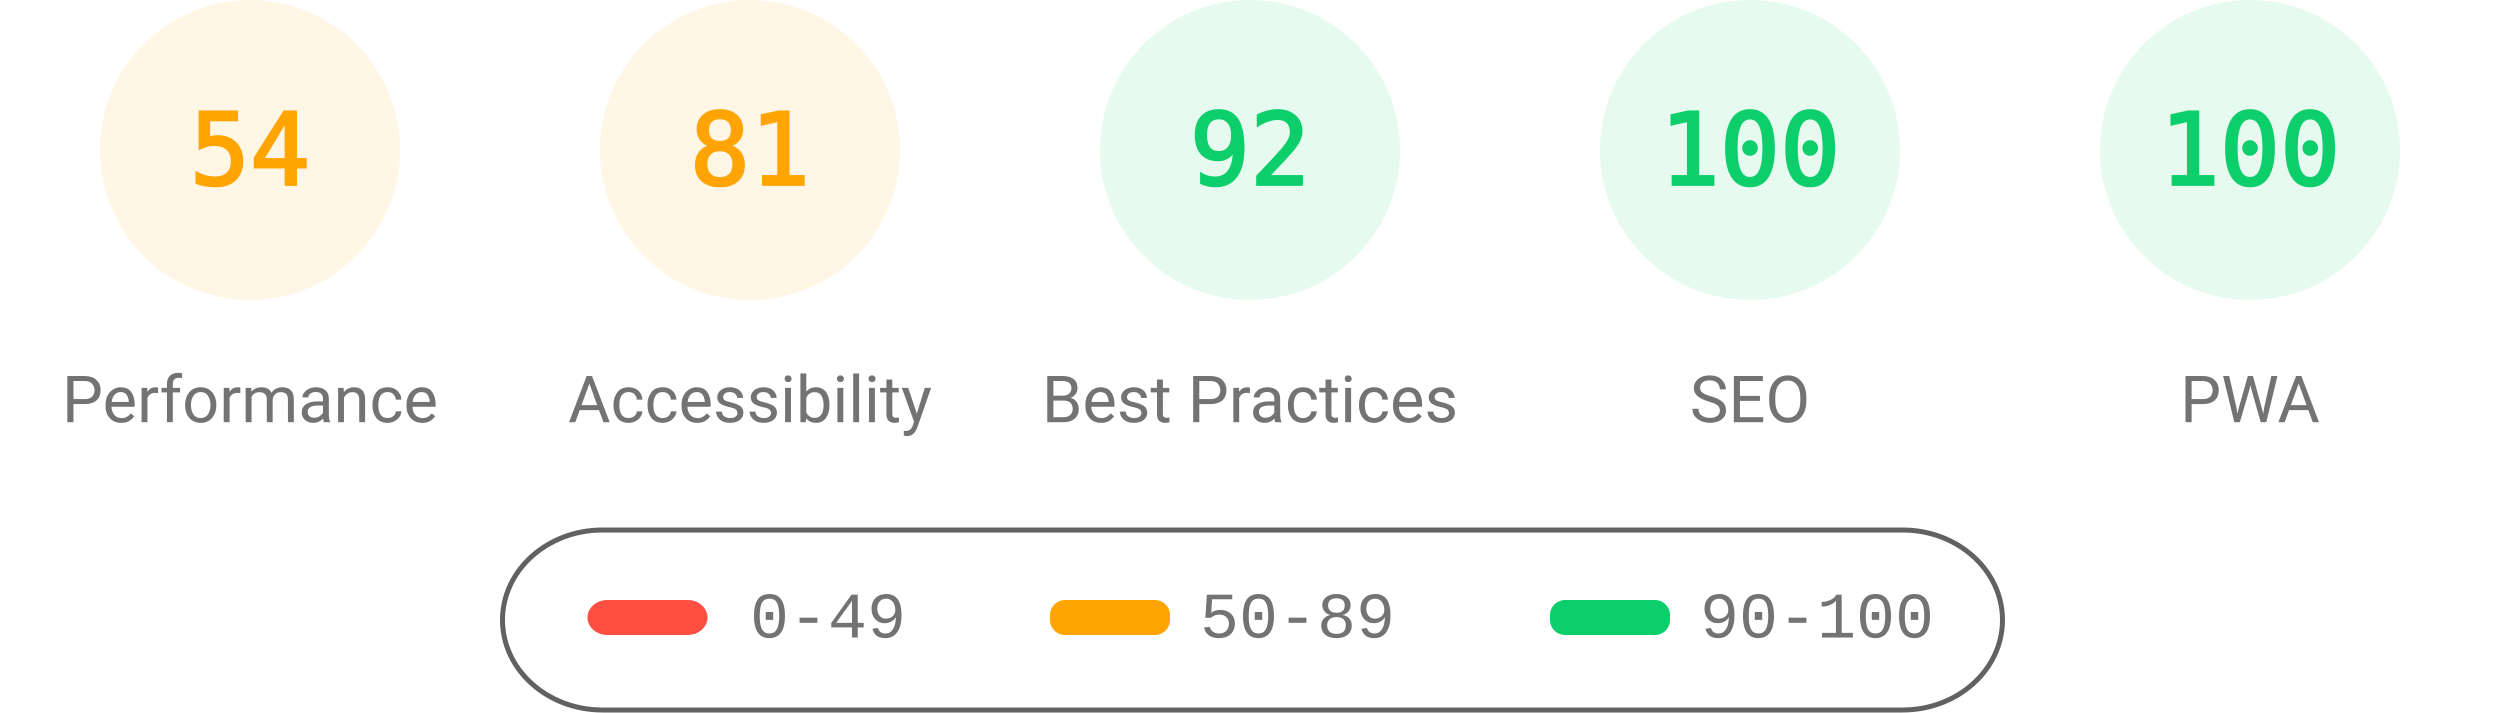
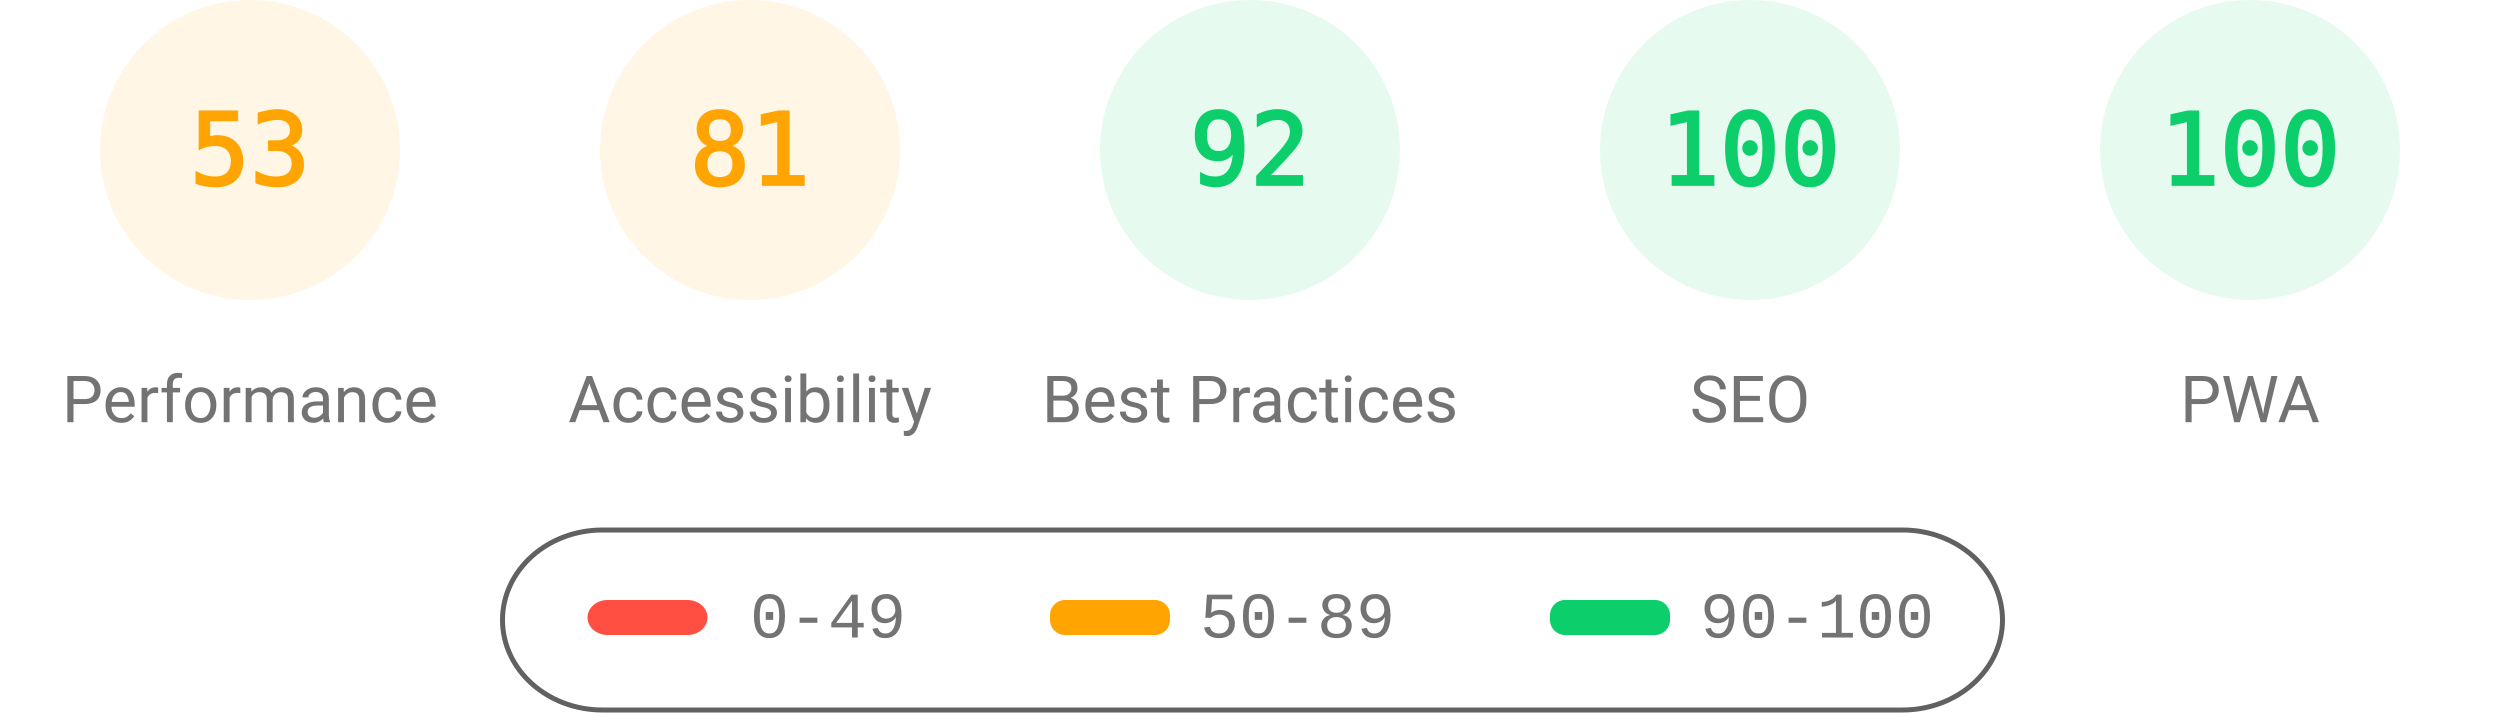
<svg xmlns="http://www.w3.org/2000/svg" fill="none" width="1000" height="285">
  <style>.gauge-base{opacity:.1}.gauge-arc{fill:none;animation-delay:250ms;stroke-linecap:round;transform:rotate(-90deg);transform-origin:100px 60px;animation:load-gauge 1s ease forwards}.guage-text{font-size:40px;font-family:monospace;text-align:center}.guage-red{color:#ff4e42;fill:#ff4e42;stroke:#ff4e42}.guage-orange{color:#ffa400;fill:#ffa400;stroke:#ffa400}.guage-green{color:#0cce6b;fill:#0cce6b;stroke:#0cce6b}.guage-undefined{color:#5c5c5c;fill:#5c5c5c;stroke:#5c5c5c}.guage-title{color:#737373;fill:#737373;stroke:none;font-size:26px;line-height:26px;font-family:Roboto,Halvetica,Arial,sans-serif}@keyframes load-gauge{from{stroke-dasharray:0 352.858}}</style>
  <svg class="guage-div guage-perf guage-orange" viewBox="0 0 200 200" width="200" height="200">
    <circle class="gauge-base" r="56" cx="100" cy="60" stroke-width="8" />
-     <circle class="gauge-arc guage-arc-1" r="56" cx="100" cy="60" stroke-width="8" style="stroke-dasharray:190.003,351.858" />
-     <text class="guage-text" x="100" y="60" alignment-baseline="central" dominant-baseline="central" text-anchor="middle">54</text>
+     <circle class="gauge-arc guage-arc-1" r="56" cx="100" cy="60" stroke-width="8" style="stroke-dasharray:186.485,351.858" />
+     <text class="guage-text" x="100" y="60" alignment-baseline="central" dominant-baseline="central" text-anchor="middle">53</text>
    <text class="guage-title" x="100" y="160" alignment-baseline="central" dominant-baseline="central" text-anchor="middle">Performance</text>
  </svg>
  <svg class="guage-div guage-acc guage-orange" viewBox="0 0 200 200" width="200" height="200" x="200">
    <circle class="gauge-base" r="56" cx="100" cy="60" stroke-width="8" />
    <circle class="gauge-arc guage-arc-2" r="56" cx="100" cy="60" stroke-width="8" style="stroke-dasharray:285.005,351.858" />
    <text class="guage-text" x="100" y="60" alignment-baseline="central" dominant-baseline="central" text-anchor="middle">81</text>
    <text class="guage-title" x="100" y="160" alignment-baseline="central" dominant-baseline="central" text-anchor="middle">Accessibility</text>
  </svg>
  <svg class="guage-div guage-best guage-green" viewBox="0 0 200 200" width="200" height="200" x="400">
    <circle class="gauge-base" r="56" cx="100" cy="60" stroke-width="8" />
    <circle class="gauge-arc guage-arc-3" r="56" cx="100" cy="60" stroke-width="8" style="stroke-dasharray:323.709,351.858" />
    <text class="guage-text" x="100" y="60" alignment-baseline="central" dominant-baseline="central" text-anchor="middle">92</text>
    <text class="guage-title" x="100" y="160" alignment-baseline="central" dominant-baseline="central" text-anchor="middle">Best Practices</text>
  </svg>
  <svg class="guage-div guage-seo guage-green" viewBox="0 0 200 200" width="200" height="200" x="600">
    <circle class="gauge-base" r="56" cx="100" cy="60" stroke-width="8" />
    <circle class="gauge-arc guage-arc-4" r="56" cx="100" cy="60" stroke-width="8" style="stroke-dasharray:351.858,351.858" />
    <text class="guage-text" x="100" y="60" alignment-baseline="central" dominant-baseline="central" text-anchor="middle">100</text>
    <text class="guage-title" x="100" y="160" alignment-baseline="central" dominant-baseline="central" text-anchor="middle">SEO</text>
  </svg>
  <svg class="guage-div guage-pwa guage-green" viewBox="0 0 200 200" width="200" height="200" x="800">
    <circle class="gauge-base" r="56" cx="100" cy="60" stroke-width="8" />
    <circle class="gauge-arc guage-arc-4" r="56" cx="100" cy="60" stroke-width="8" style="stroke-dasharray:351.858,351.858" />
    <text class="guage-text" x="100" y="60" alignment-baseline="central" dominant-baseline="central" text-anchor="middle">100</text>
    <text class="guage-title" x="100" y="160" alignment-baseline="central" dominant-baseline="central" text-anchor="middle">PWA</text>
  </svg>
  <svg width="604" height="76" x="200" y="210">
    <path fill="none" id="canvas_background" d="M-1-1h604v80H-1z" />
    <rect fill-opacity="0" stroke="#616161" stroke-width="2" rx="40" id="svg_2" height="72" width="600" y="2" x="1" fill="#000" />
    <rect stroke="#000" rx="8" id="svg_3" height="14" width="48" y="30" x="35" stroke-opacity="null" stroke-width="0" fill="#ff4e42" />
    <rect stroke="#000" rx="6" id="svg_4" height="14" width="48" y="30" x="220" stroke-opacity="null" stroke-width="0" fill="#ffa400" />
    <rect stroke="#000" rx="6" id="svg_5" height="14" width="48" y="30" x="420" stroke-opacity="null" stroke-width="0" fill="#0cce6b" />
    <text xml:space="preserve" text-anchor="start" font-family="'Courier New', Courier, monospace" font-size="26" id="svg_6" y="45" x="100" stroke-opacity="null" stroke-width="0" stroke="#000" fill="#737373">0-49</text>
    <text xml:space="preserve" text-anchor="start" font-family="'Courier New', Courier, monospace" font-size="26" id="svg_7" y="45" x="280" stroke-opacity="null" stroke-width="0" stroke="#000" fill="#737373">50-89</text>
    <text xml:space="preserve" text-anchor="start" font-family="'Courier New', Courier, monospace" font-size="26" id="svg_8" y="45" x="480" stroke-opacity="null" stroke-width="0" stroke="#000" fill="#737373">90-100</text>
  </svg>
</svg>
